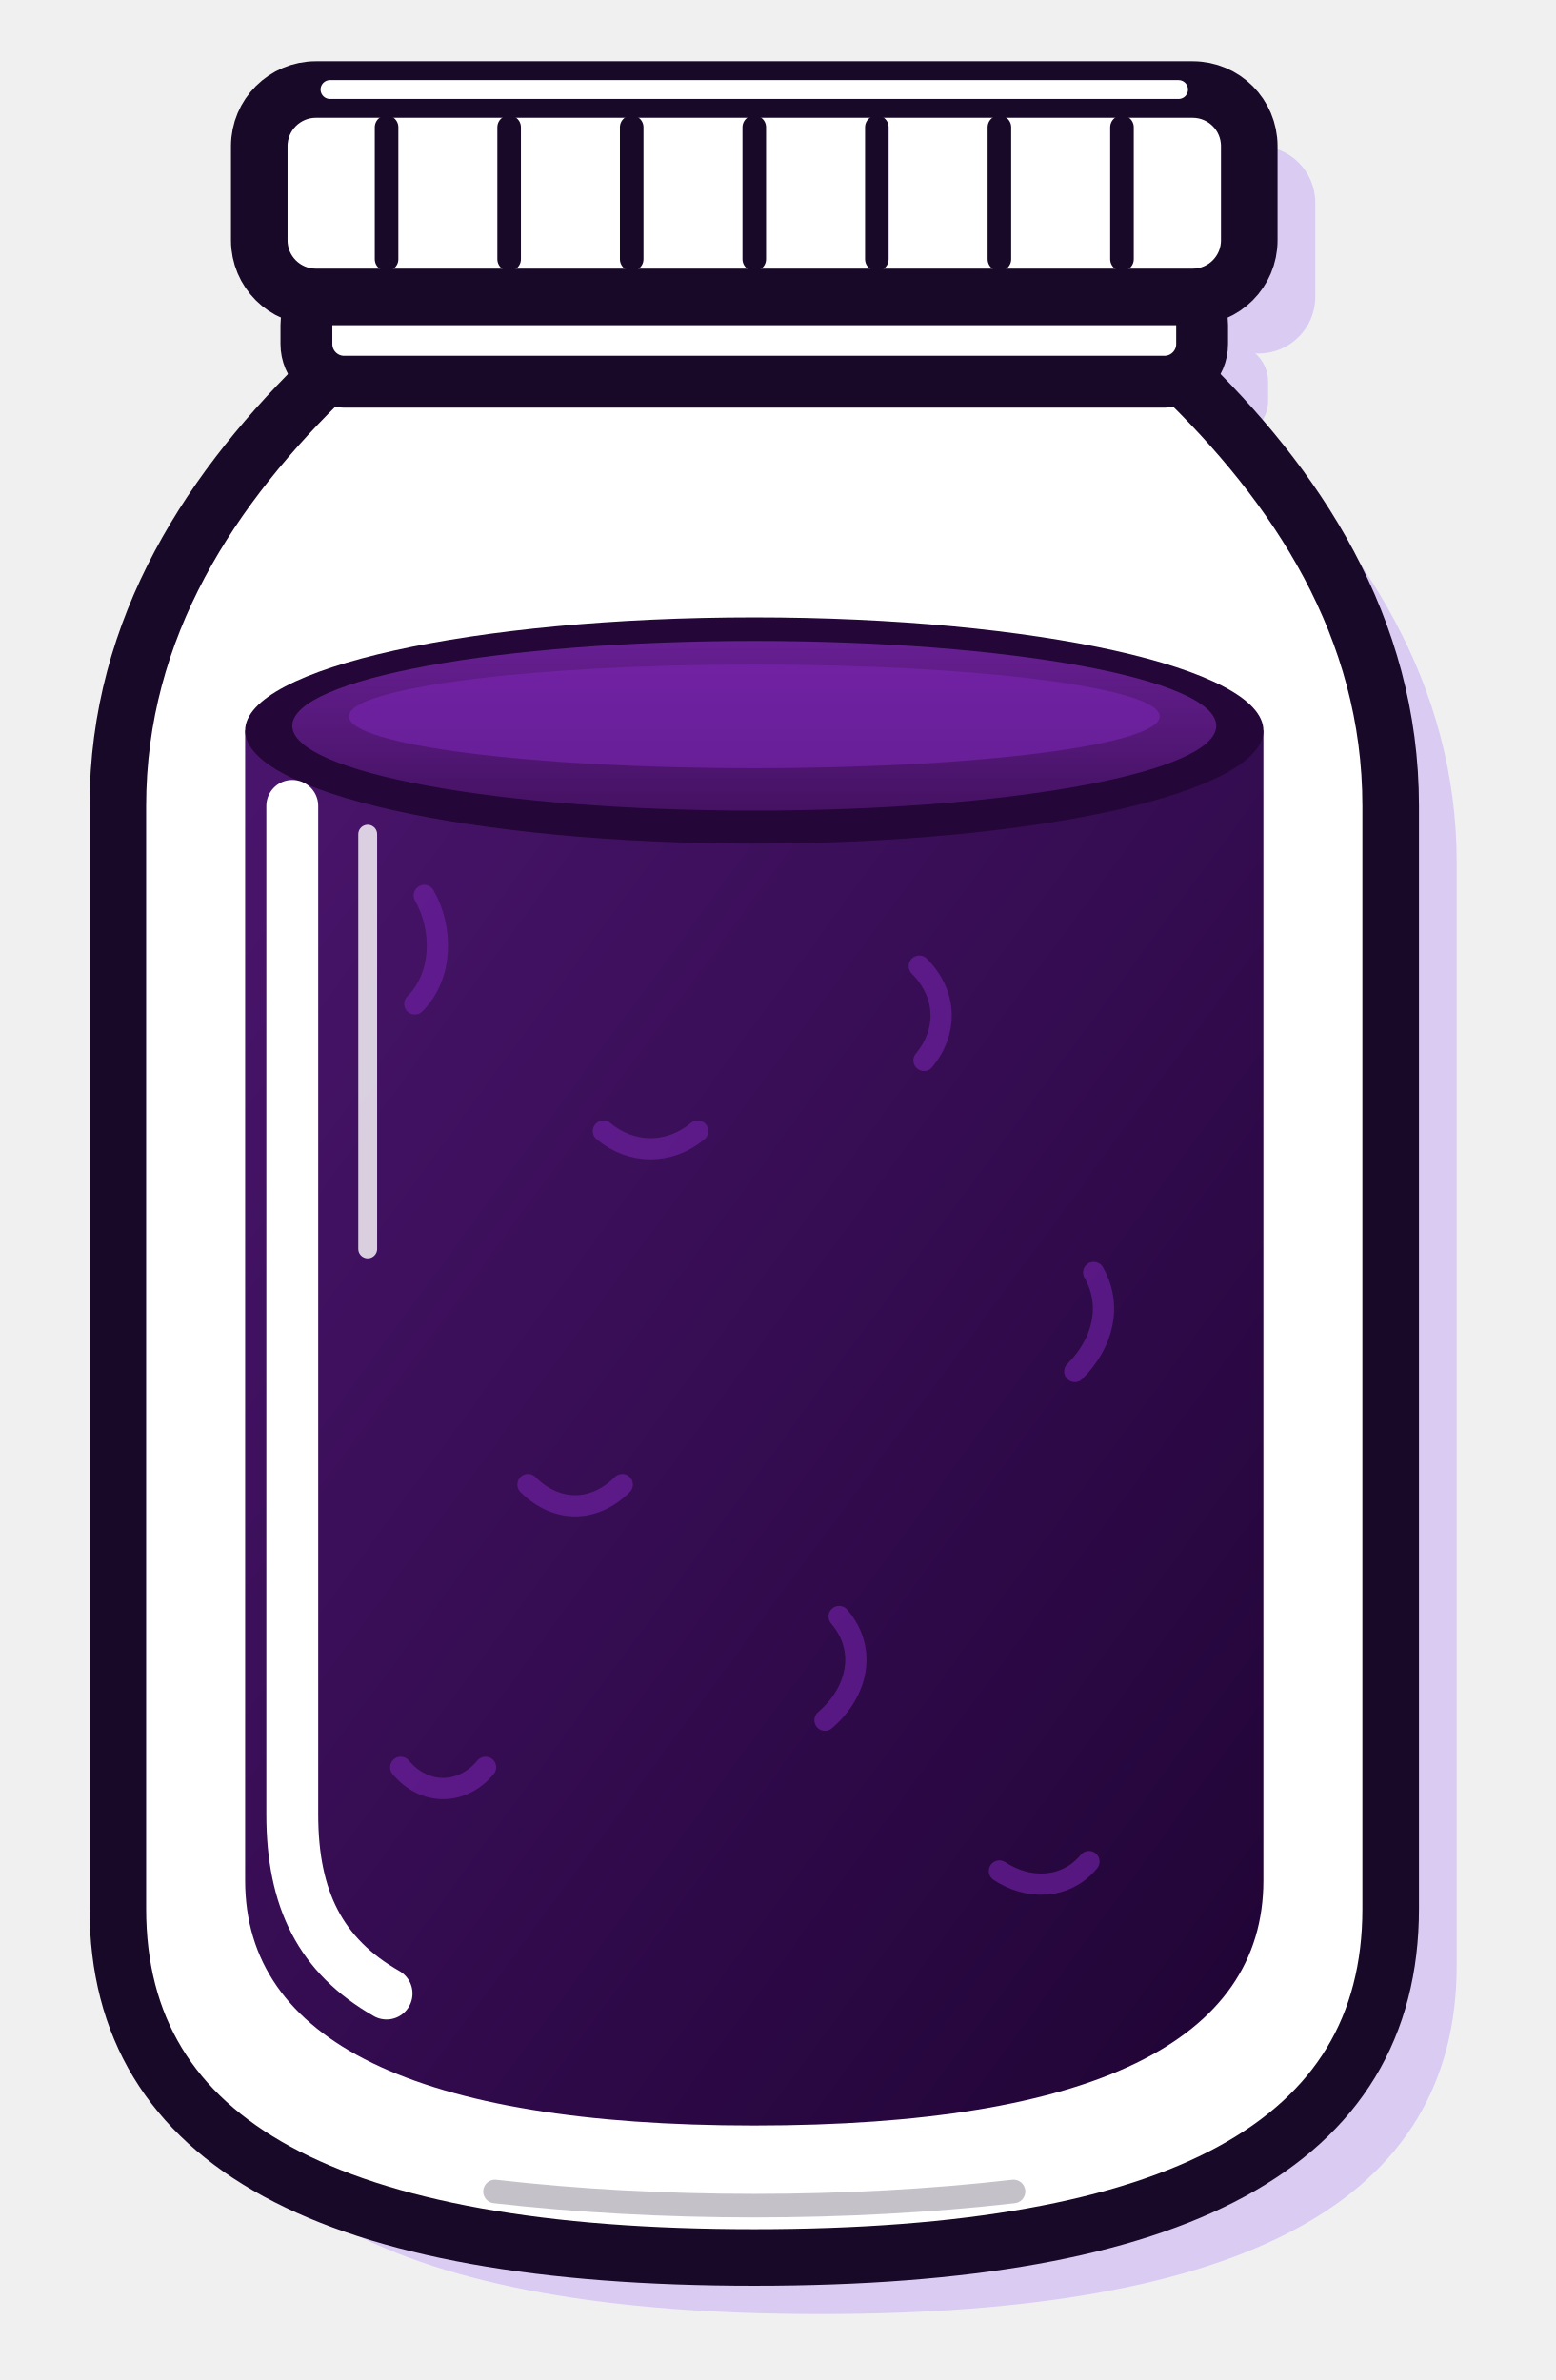
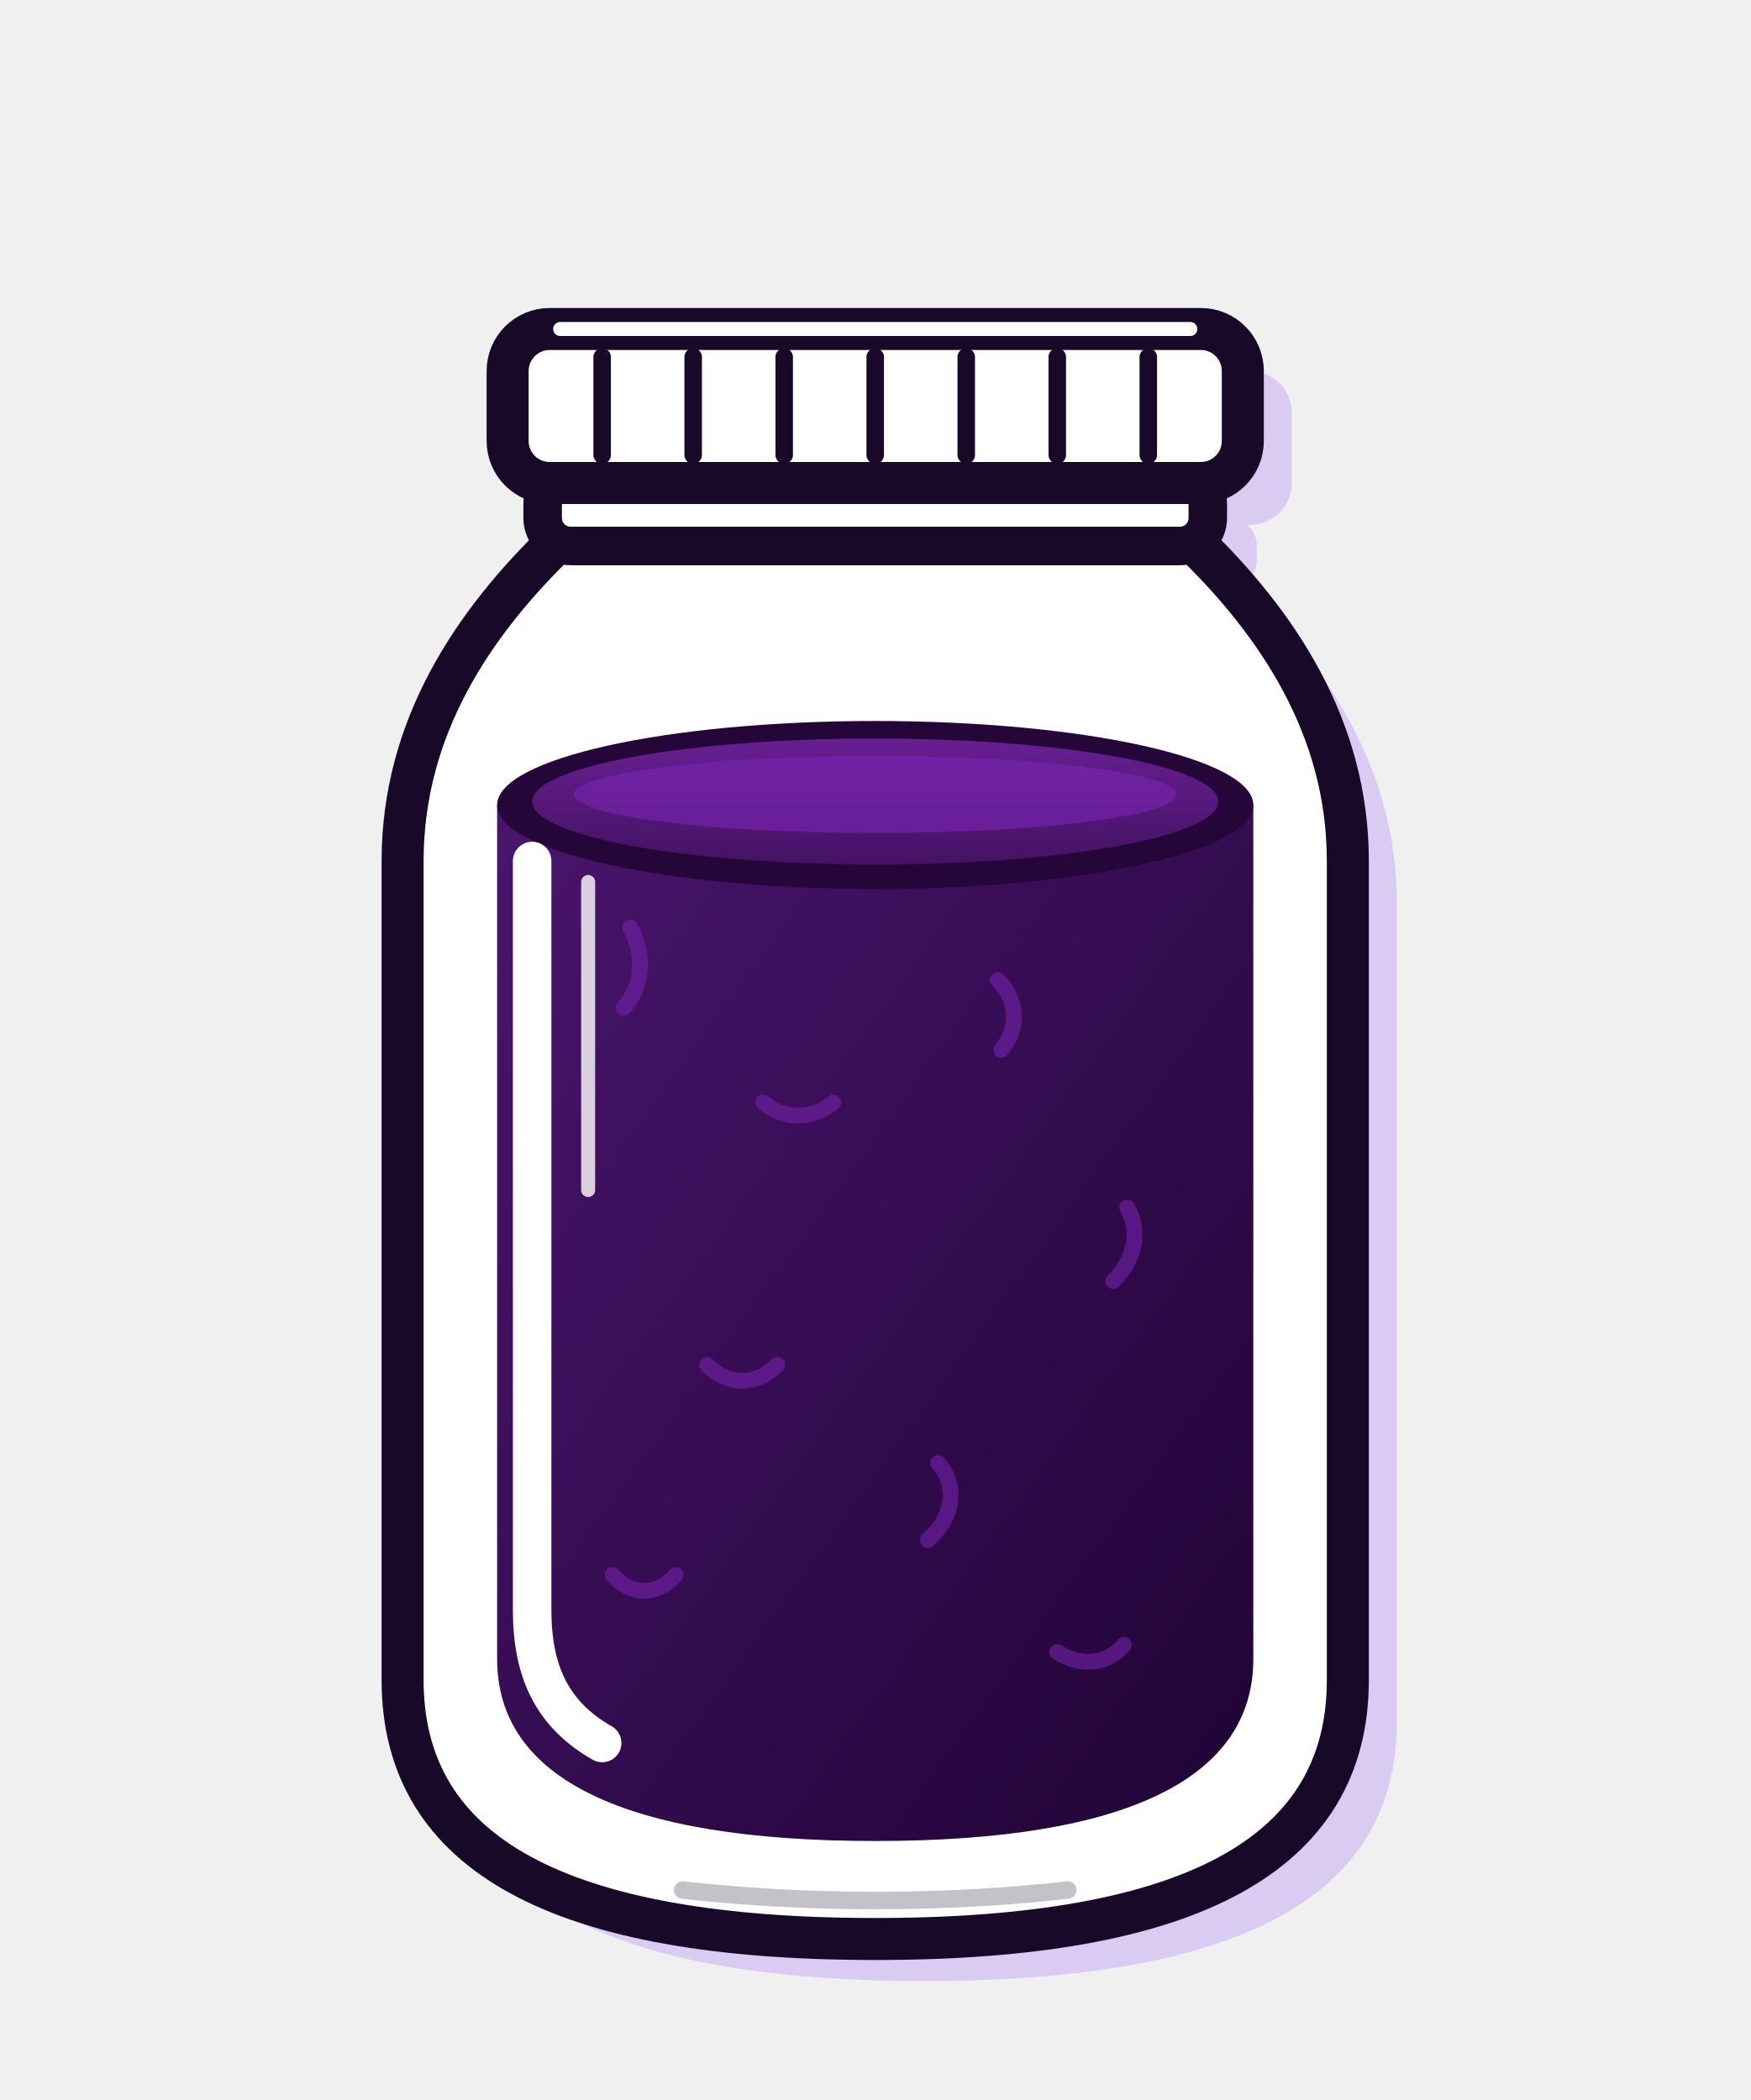
- <svg xmlns="http://www.w3.org/2000/svg" viewBox="90 75 330 505" width="100%" height="100%">
+ <svg xmlns="http://www.w3.org/2000/svg" viewBox="0 0 500 600" width="100%" height="100%">
  <defs>
    <linearGradient id="ubeJamGrad" x1="0%" y1="0%" x2="100%" y2="100%">
      <stop offset="0%" stop-color="#4a156d" />
      <stop offset="60%" stop-color="#300a4b" />
      <stop offset="100%" stop-color="#1f0433" />
    </linearGradient>
    <linearGradient id="meniscusGrad" x1="0%" y1="0%" x2="0%" y2="100%">
      <stop offset="0%" stop-color="#671f92" />
      <stop offset="100%" stop-color="#451263" />
    </linearGradient>
  </defs>
  <g id="jar-offset-shadow" transform="translate(14, 12)">
    <rect x="145" y="94" width="210" height="44" rx="12" fill="#d9cbf2" />
    <rect x="155" y="136" width="190" height="20" rx="8" fill="#d9cbf2" />
-     <path d="M 160,154 C 135,178 115,208 115,246 L 115,480 C 115,530 160,554 250,554 C 340,554 385,530 385,480 L 385,246 C 385,208 365,178 340,154 Z" fill="#d9cbf2" />
+     <path d="M 160,154               C 135,178 115,208 115,246              L 115,480              C 115,530 160,554 250,554              C 340,554 385,530 385,480              L 385,246              C 385,208 365,178 340,154              Z" fill="#d9cbf2" />
  </g>
  <g id="jam-jar">
-     <path d="M 160,154 C 135,178 115,208 115,246 L 115,480 C 115,530 160,554 250,554 C 340,554 385,530 385,480 L 385,246 C 385,208 365,178 340,154 Z" fill="#ffffff" stroke="#180928" stroke-width="12" stroke-linejoin="round" />
-     <path d="M 142,230 L 142,474 C 142,508 178,526 250,526 C 322,526 358,508 358,474 L 358,230 Z" fill="url(#ubeJamGrad)" />
+     <path d="M 160,154               C 135,178 115,208 115,246              L 115,480              C 115,530 160,554 250,554              C 340,554 385,530 385,480              L 385,246              C 385,208 365,178 340,154              Z" fill="#ffffff" stroke="#180928" stroke-width="12" stroke-linejoin="round" />
+     <path d="M 142,230               L 142,474              C 142,508 178,526 250,526              C 322,526 358,508 358,474              L 358,230              Z" fill="url(#ubeJamGrad)" />
    <ellipse cx="250" cy="230" rx="108" ry="24" fill="#240638" />
    <ellipse cx="250" cy="229" rx="98" ry="18" fill="url(#meniscusGrad)" />
    <ellipse cx="250" cy="227" rx="86" ry="11" fill="#7a24b3" opacity="0.6" />
    <g fill="none" stroke="#6f21a3" stroke-width="4.5" stroke-linecap="round" opacity="0.65">
      <path d="M 180,265 C 184,272 184,282 178,288" />
      <path d="M 285,280 C 291,286 291,294 286,300" />
      <path d="M 218,315 C 224,320 232,320 238,315" />
      <path d="M 322,345 C 326,352 324,360 318,366" />
      <path d="M 202,390 C 208,396 216,396 222,390" />
      <path d="M 268,418 C 274,425 272,434 265,440" />
      <path d="M 175,450 C 180,456 188,456 193,450" />
      <path d="M 302,472 C 308,476 316,476 321,470" />
    </g>
    <path d="M 152,246 L 152,460 C 152,478 158,490 172,498" fill="none" stroke="#ffffff" stroke-width="11" stroke-linecap="round" />
    <path d="M 168,252 L 168,340" fill="none" stroke="#ffffff" stroke-width="4" stroke-linecap="round" opacity="0.8" />
    <path d="M 195,540 C 230,544 270,544 305,540" fill="none" stroke="#180928" stroke-width="5" stroke-linecap="round" opacity="0.25" />
    <path d="M 370,250 C 375,320 375,410 365,470" fill="none" stroke="#ffffff" stroke-width="4" stroke-linecap="round" opacity="0.4" />
    <rect x="155" y="136" width="190" height="20" rx="8" fill="#ffffff" stroke="#180928" stroke-width="11" />
    <rect x="145" y="94" width="210" height="44" rx="12" fill="#ffffff" stroke="#180928" stroke-width="12" />
    <g stroke="#180928" stroke-width="5" stroke-linecap="round">
      <line x1="172" y1="102" x2="172" y2="130" />
      <line x1="198" y1="102" x2="198" y2="130" />
      <line x1="224" y1="102" x2="224" y2="130" />
      <line x1="250" y1="102" x2="250" y2="130" />
      <line x1="276" y1="102" x2="276" y2="130" />
      <line x1="302" y1="102" x2="302" y2="130" />
      <line x1="328" y1="102" x2="328" y2="130" />
    </g>
    <line x1="160" y1="94" x2="340" y2="94" stroke="#ffffff" stroke-width="4" stroke-linecap="round" />
  </g>
</svg>
